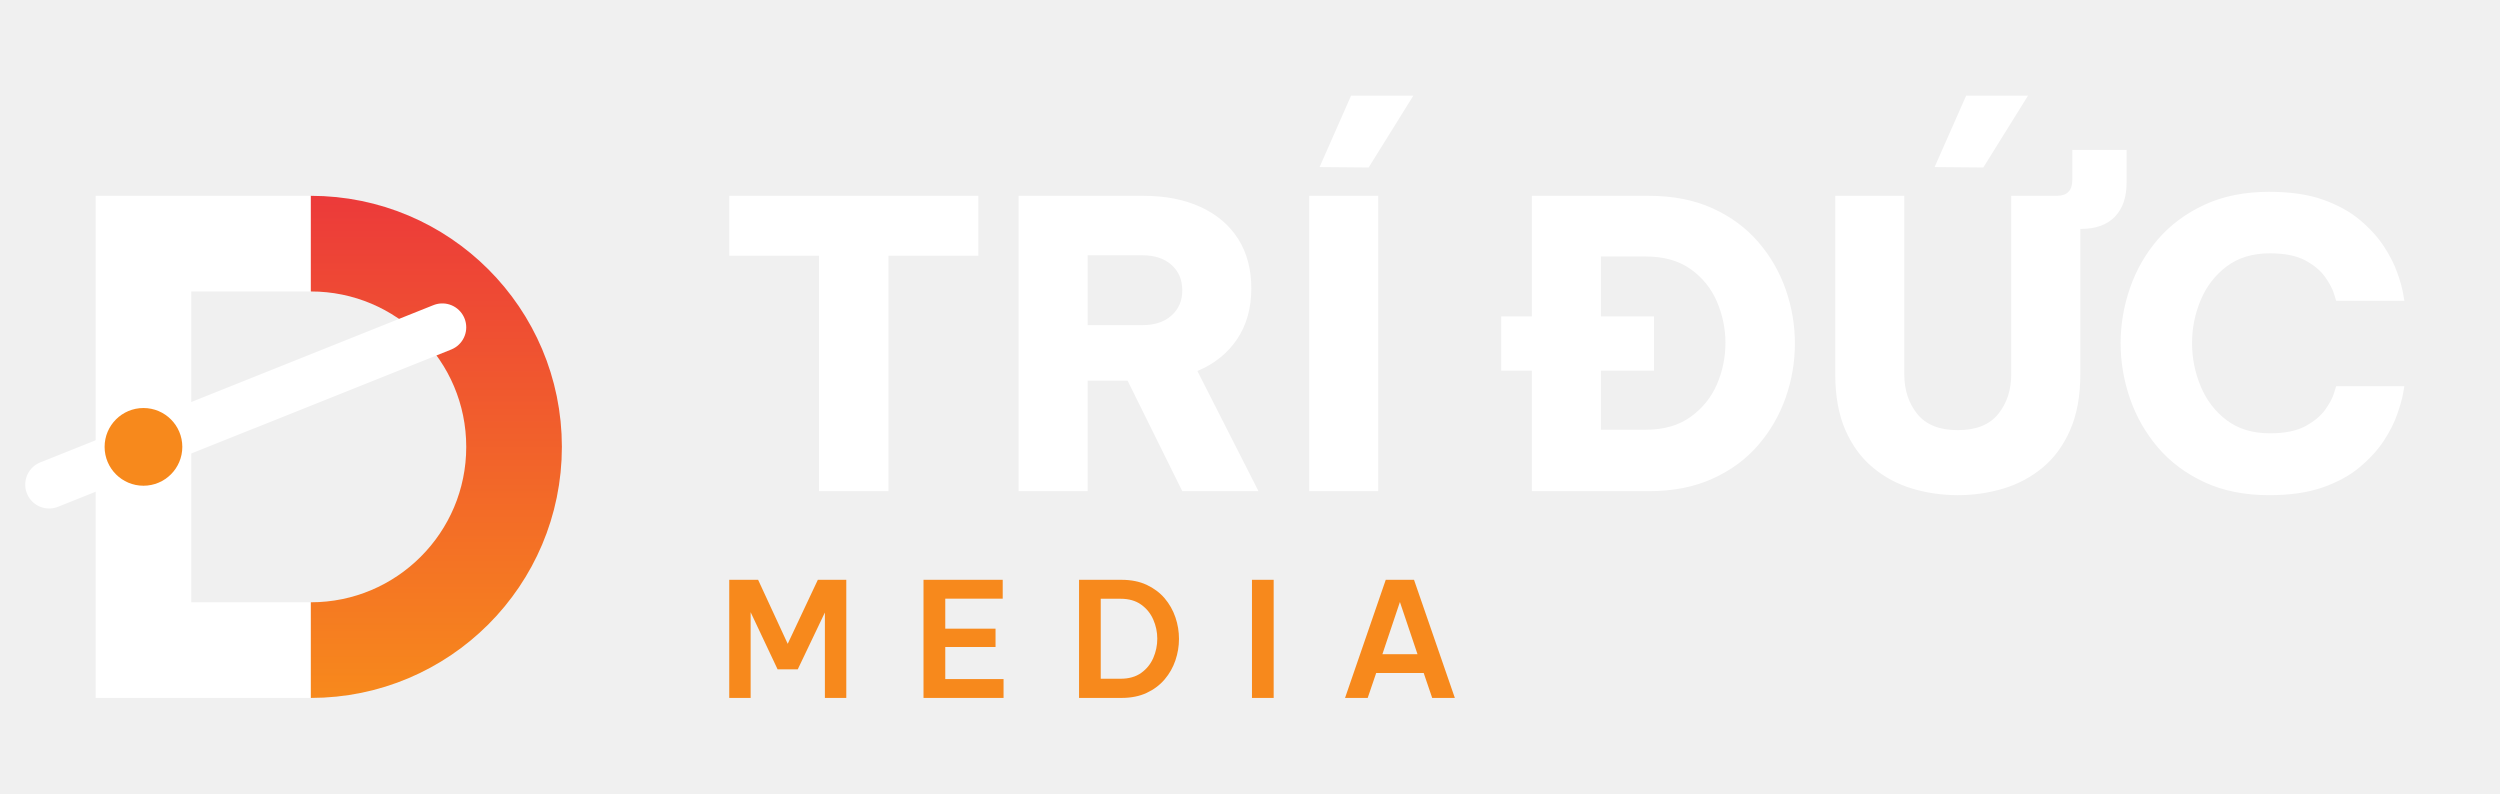
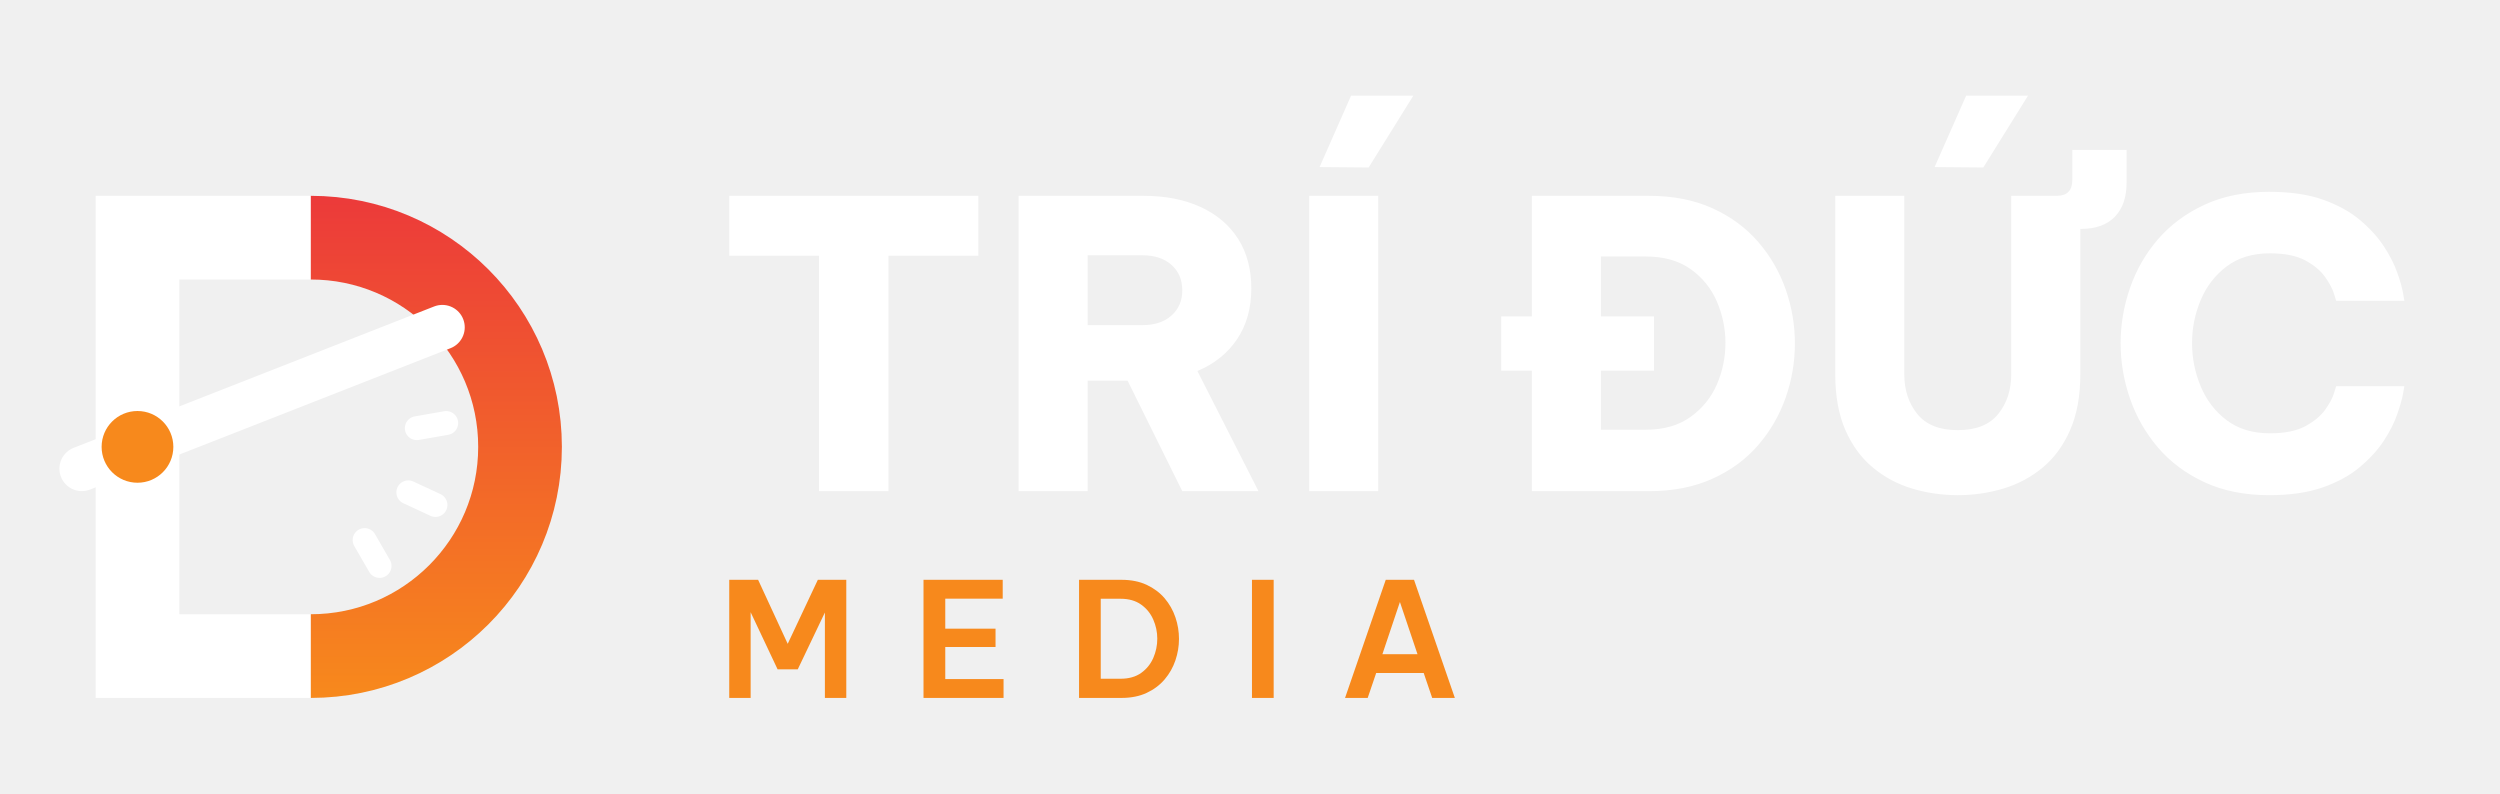
<svg xmlns="http://www.w3.org/2000/svg" viewBox="6 -14.76 418.24 132.76" role="img" aria-label="Trí Đức Media">
  <defs>
    <linearGradient id="h-reverse-g" gradientUnits="userSpaceOnUse" x1="0" y1="18" x2="0" y2="102">
      <stop offset="0" stop-color="#EC3A3A" />
      <stop offset="1" stop-color="#F7891C" />
    </linearGradient>
  </defs>
-   <path fill="#FFFFFF" d="M22 18H58V34H38V86H58V102H22Z" />
-   <path fill="none" stroke="url(#h-reverse-g)" stroke-width="16" d="M58 26A34 34 0 0 1 58 94" />
-   <path fill="none" stroke="#FFFFFF" stroke-width="8" stroke-linecap="round" d="M14.22 66.31L80 40" />
-   <circle cx="30" cy="60" r="6.5" fill="#F7891C" />
+   <path fill="#FFFFFF" d="M22 18H58V32H36V88H58V102H22Z" />
+   <path fill="none" stroke="url(#h-reverse-g)" stroke-width="14" d="M58 25A35 35 0 0 1 58 95" />
+   <path fill="none" stroke="#FFFFFF" stroke-width="4" stroke-linecap="round" d="M75.73 56.87L80.65 56.01M74.31 67.61L78.85 69.72M67 75.59L69.5 79.92" />
+   <path fill="none" stroke="#FFFFFF" stroke-width="7.5" stroke-linecap="round" d="M19.69 63.65L80 40" />
+   <circle cx="29" cy="60" r="6" fill="#F7891C" />
  <path fill="#FFFFFF" d="M154.64 67.41L143.02 67.41L143.02 28.02L128 28.02L128 18.00L169.67 18.00L169.67 28.02L154.64 28.02L154.64 67.41ZM187.96 67.41L176.41 67.41L176.41 18.00L197.31 18.00Q202.79 18.00 206.86 19.87Q210.93 21.74 213.14 25.21Q215.34 28.68 215.34 33.49L215.34 33.49Q215.34 38.43 212.97 41.97Q210.60 45.51 206.32 47.31L206.32 47.31L216.54 67.41L203.79 67.41L194.64 48.92L187.96 48.92L187.96 67.41ZM197.18 27.95L197.18 27.95L187.96 27.95L187.96 39.63L197.18 39.63Q200.18 39.63 201.98 38.03Q203.79 36.43 203.79 33.83L203.79 33.83Q203.79 31.15 201.98 29.55Q200.18 27.95 197.18 27.95ZM242.45 1.24L234.97 13.26L226.76 13.19L232.03 1.24L242.45 1.24ZM236.57 67.41L225.02 67.41L225.02 18.00L236.57 18.00L236.57 67.41ZM281.84 67.41L262.28 67.41L262.28 47.25L257.14 47.25L257.14 38.17L262.28 38.17L262.28 18.00L281.84 18.00Q287.92 18.00 292.53 20.10Q297.14 22.21 300.17 25.75Q303.21 29.28 304.75 33.69Q306.28 38.10 306.28 42.71L306.28 42.71Q306.28 47.31 304.75 51.72Q303.21 56.13 300.17 59.67Q297.14 63.21 292.53 65.31Q287.92 67.41 281.84 67.41L281.84 67.41ZM282.71 38.17L282.71 47.25L273.83 47.25L273.83 57.13L281.31 57.13Q285.85 57.13 288.82 54.99Q291.79 52.86 293.23 49.55Q294.66 46.24 294.66 42.57L294.66 42.57Q294.66 39.03 293.23 35.69Q291.79 32.36 288.82 30.25Q285.85 28.15 281.31 28.15L281.31 28.15L273.83 28.15L273.83 38.17L282.71 38.17ZM345.28 1.24L337.80 13.26L329.65 13.19L334.93 1.24L345.28 1.24ZM333.53 68.08L333.53 68.08Q329.59 68.08 325.91 66.98Q322.24 65.88 319.34 63.47Q316.43 61.07 314.73 57.20Q313.03 53.32 313.03 47.85L313.03 47.85L313.03 18.00L324.58 18.00L324.58 47.85Q324.58 51.79 326.75 54.49Q328.92 57.20 333.53 57.20L333.53 57.20Q338.13 57.20 340.30 54.49Q342.47 51.79 342.47 47.85L342.47 47.85L342.47 18.00L350.09 18.00Q352.69 18.00 352.69 15.33L352.69 15.33L352.69 10.32L361.77 10.32L361.77 15.80Q361.77 19.47 359.80 21.51Q357.83 23.54 354.09 23.54L354.09 23.54L354.03 23.54L354.03 47.85Q354.03 53.32 352.32 57.20Q350.62 61.07 347.72 63.47Q344.81 65.88 341.14 66.98Q337.47 68.08 333.53 68.08ZM385.61 68.08L385.61 68.08Q379.47 68.08 374.79 65.91Q370.12 63.74 367.01 60.10Q363.91 56.46 362.34 51.92Q360.77 47.38 360.77 42.64L360.77 42.64Q360.77 37.97 362.34 33.42Q363.91 28.88 367.01 25.28Q370.12 21.67 374.79 19.50Q379.47 17.33 385.61 17.33L385.61 17.33Q390.88 17.33 394.59 18.63Q398.30 19.94 400.80 22.04Q403.30 24.14 404.81 26.45Q406.31 28.75 407.04 30.82Q407.78 32.89 408.01 34.23Q408.24 35.56 408.24 35.56L408.24 35.56L396.83 35.56Q396.83 35.56 396.46 34.36Q396.09 33.16 394.99 31.59Q393.89 30.02 391.69 28.82Q389.48 27.62 385.74 27.62L385.74 27.62Q381.40 27.62 378.50 29.82Q375.59 32.02 374.16 35.46Q372.72 38.90 372.72 42.64L372.72 42.64Q372.72 46.38 374.16 49.85Q375.59 53.32 378.50 55.53Q381.40 57.73 385.74 57.73L385.74 57.73Q389.48 57.73 391.69 56.53Q393.89 55.33 394.99 53.79Q396.09 52.25 396.46 51.05Q396.83 49.85 396.83 49.85L396.83 49.85L408.24 49.85Q408.24 49.85 408.01 51.15Q407.78 52.45 407.04 54.56Q406.31 56.66 404.81 58.97Q403.30 61.27 400.80 63.37Q398.30 65.48 394.59 66.78Q390.88 68.08 385.61 68.08Z" />
  <path fill="#F7891C" d="M131.58 102.00L128 102.00L128 82.24L132.83 82.24L137.78 92.95L142.82 82.24L147.58 82.24L147.58 102.00L144.00 102.00L144.00 87.71L139.46 97.22L136.09 97.22L131.58 87.66L131.58 102.00ZM173.89 102.00L160.50 102.00L160.50 82.24L173.75 82.24L173.75 85.39L164.14 85.39L164.14 90.41L172.55 90.41L172.55 93.48L164.14 93.48L164.14 98.85L173.89 98.85L173.89 102.00ZM193.62 102.00L186.52 102.00L186.52 82.24L193.62 82.24Q196.03 82.24 197.83 83.08Q199.63 83.92 200.84 85.33Q202.04 86.75 202.64 88.51Q203.24 90.27 203.24 92.12L203.24 92.12Q203.24 93.96 202.64 95.72Q202.04 97.49 200.84 98.90Q199.63 100.32 197.83 101.16Q196.03 102.00 193.62 102.00L193.62 102.00ZM193.46 85.41L193.46 85.41L190.15 85.41L190.15 98.79L193.46 98.79Q195.55 98.79 196.91 97.82Q198.27 96.85 198.94 95.31Q199.61 93.77 199.61 92.09L199.61 92.09Q199.61 90.43 198.94 88.90Q198.27 87.36 196.91 86.39Q195.55 85.41 193.46 85.41ZM219.08 102.00L215.45 102.00L215.45 82.24L219.08 82.24L219.08 102.00ZM234.81 102.00L231.02 102.00L237.83 82.24L242.56 82.24L249.39 102.00L245.60 102.00L244.18 97.83L236.23 97.83L234.81 102.00ZM240.20 85.95L237.27 94.68L243.14 94.68L240.20 85.95Z" />
</svg>
